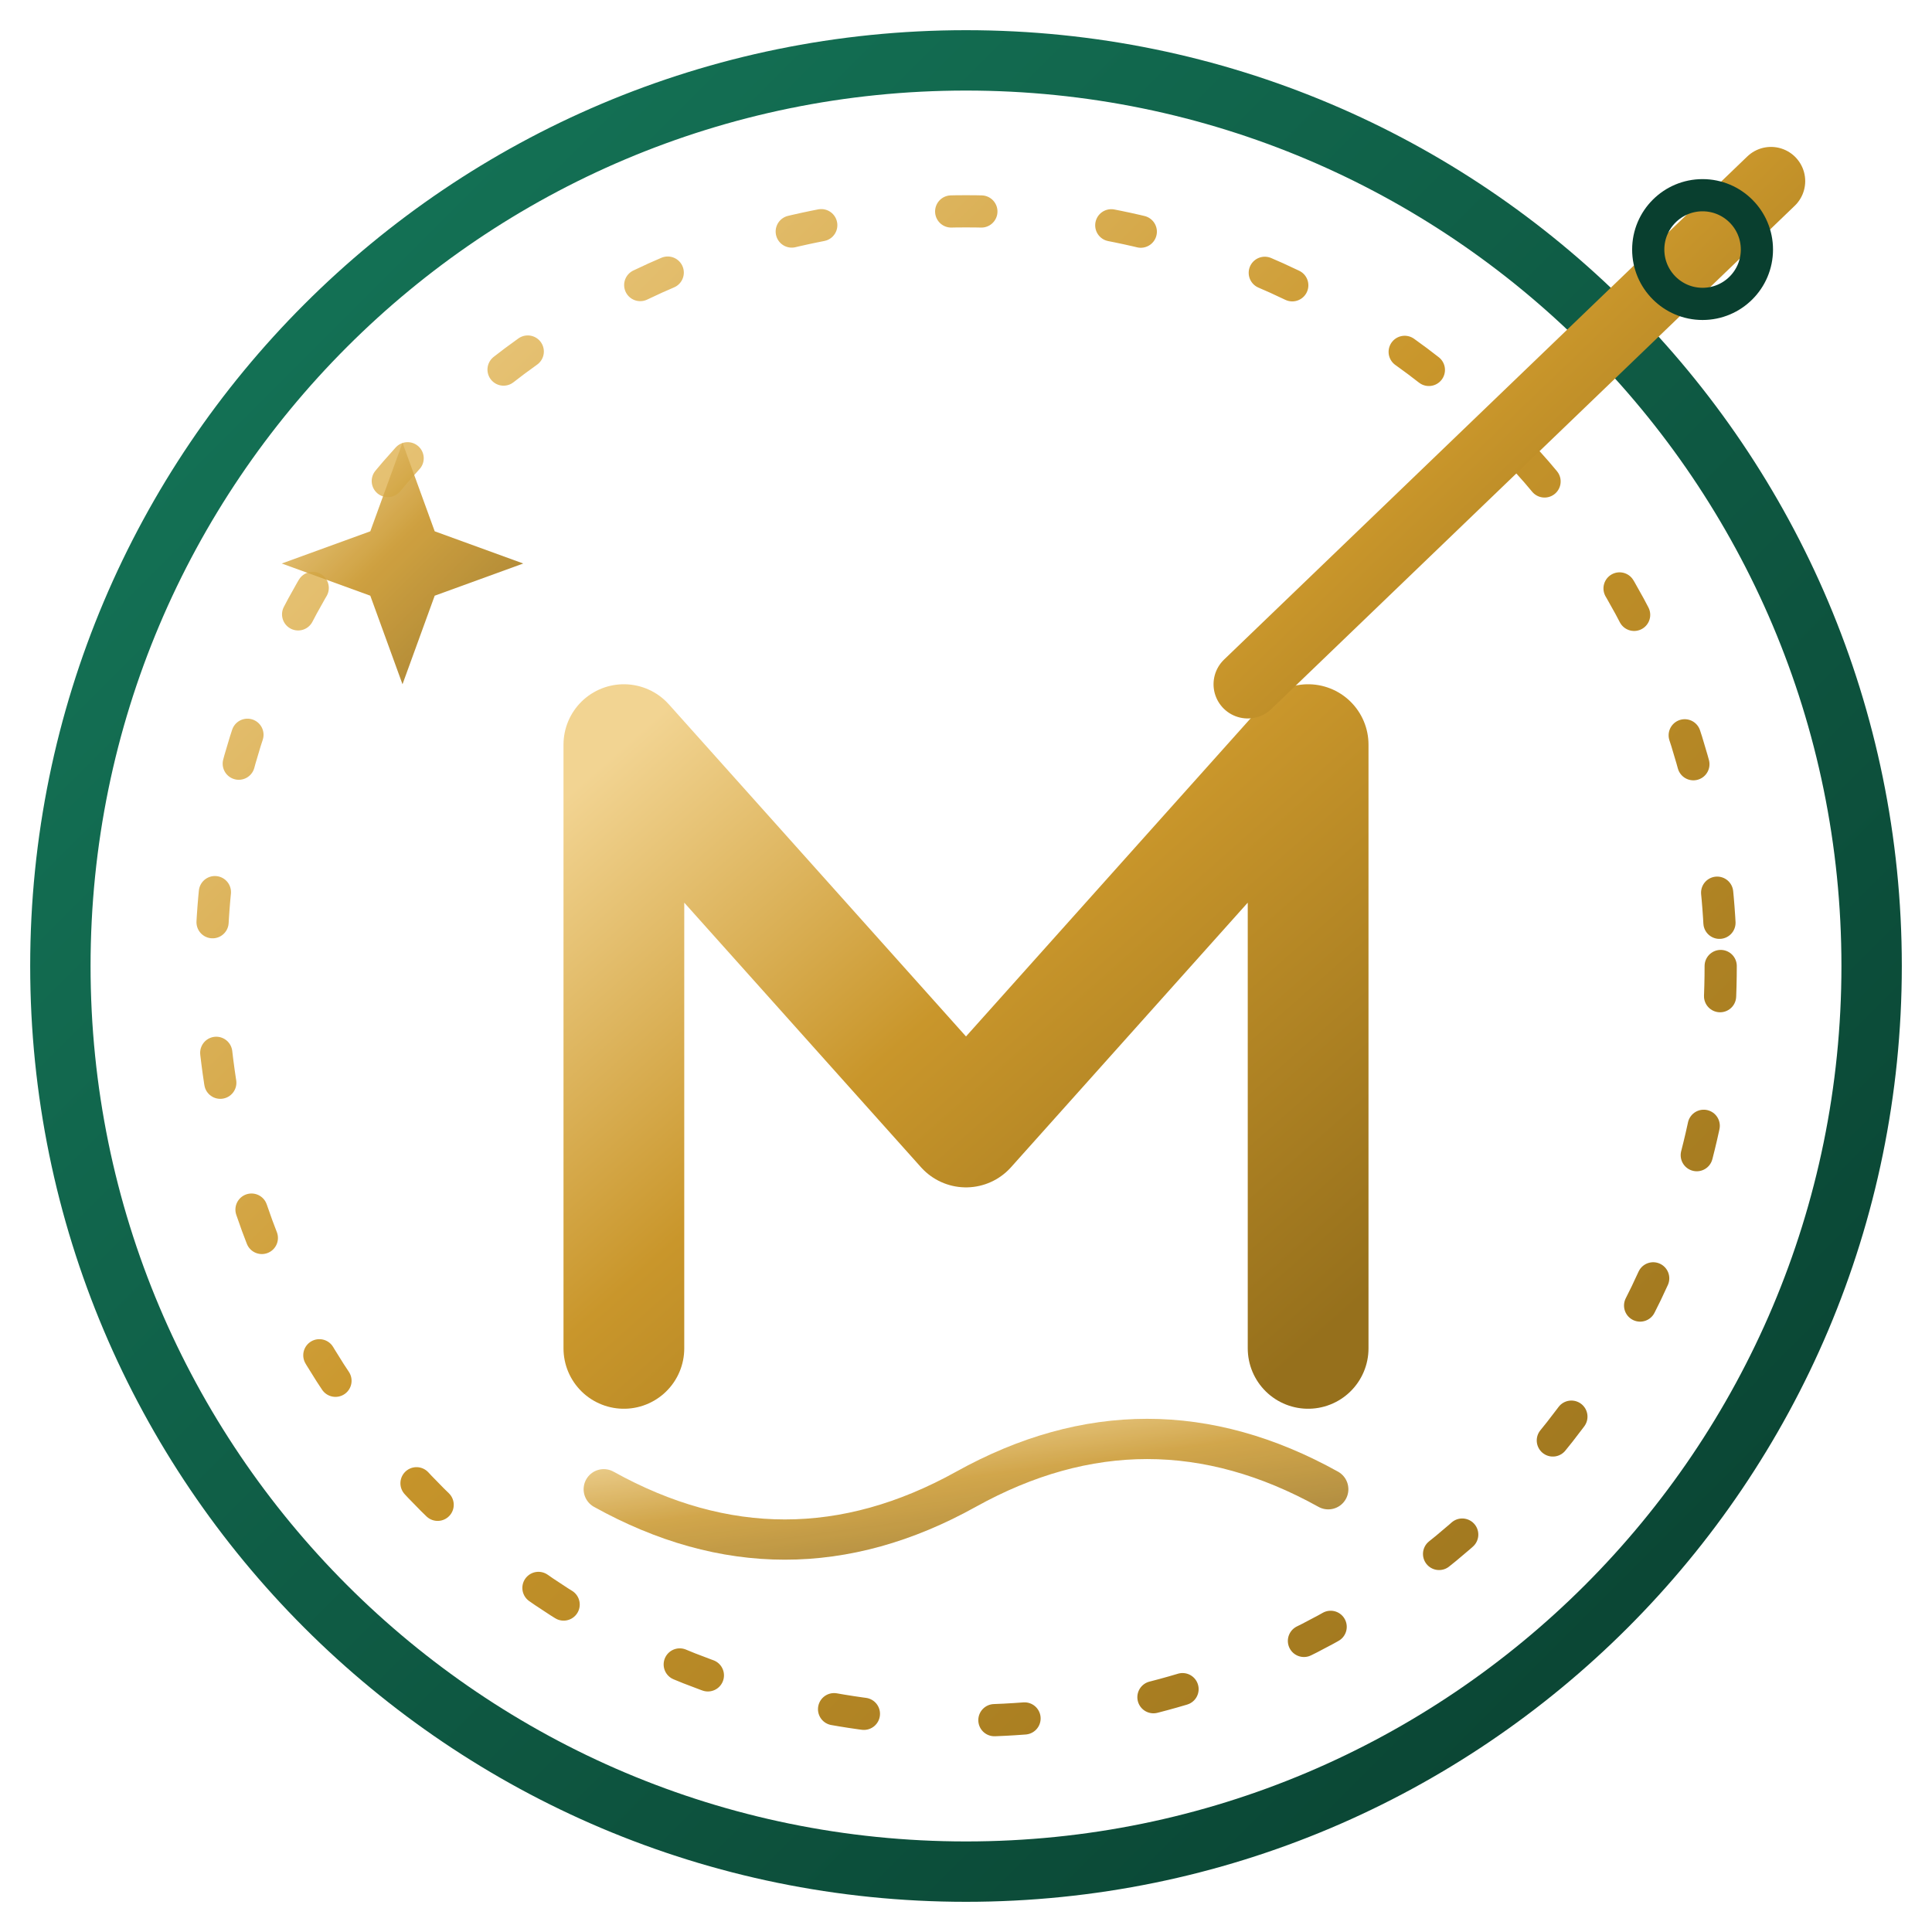
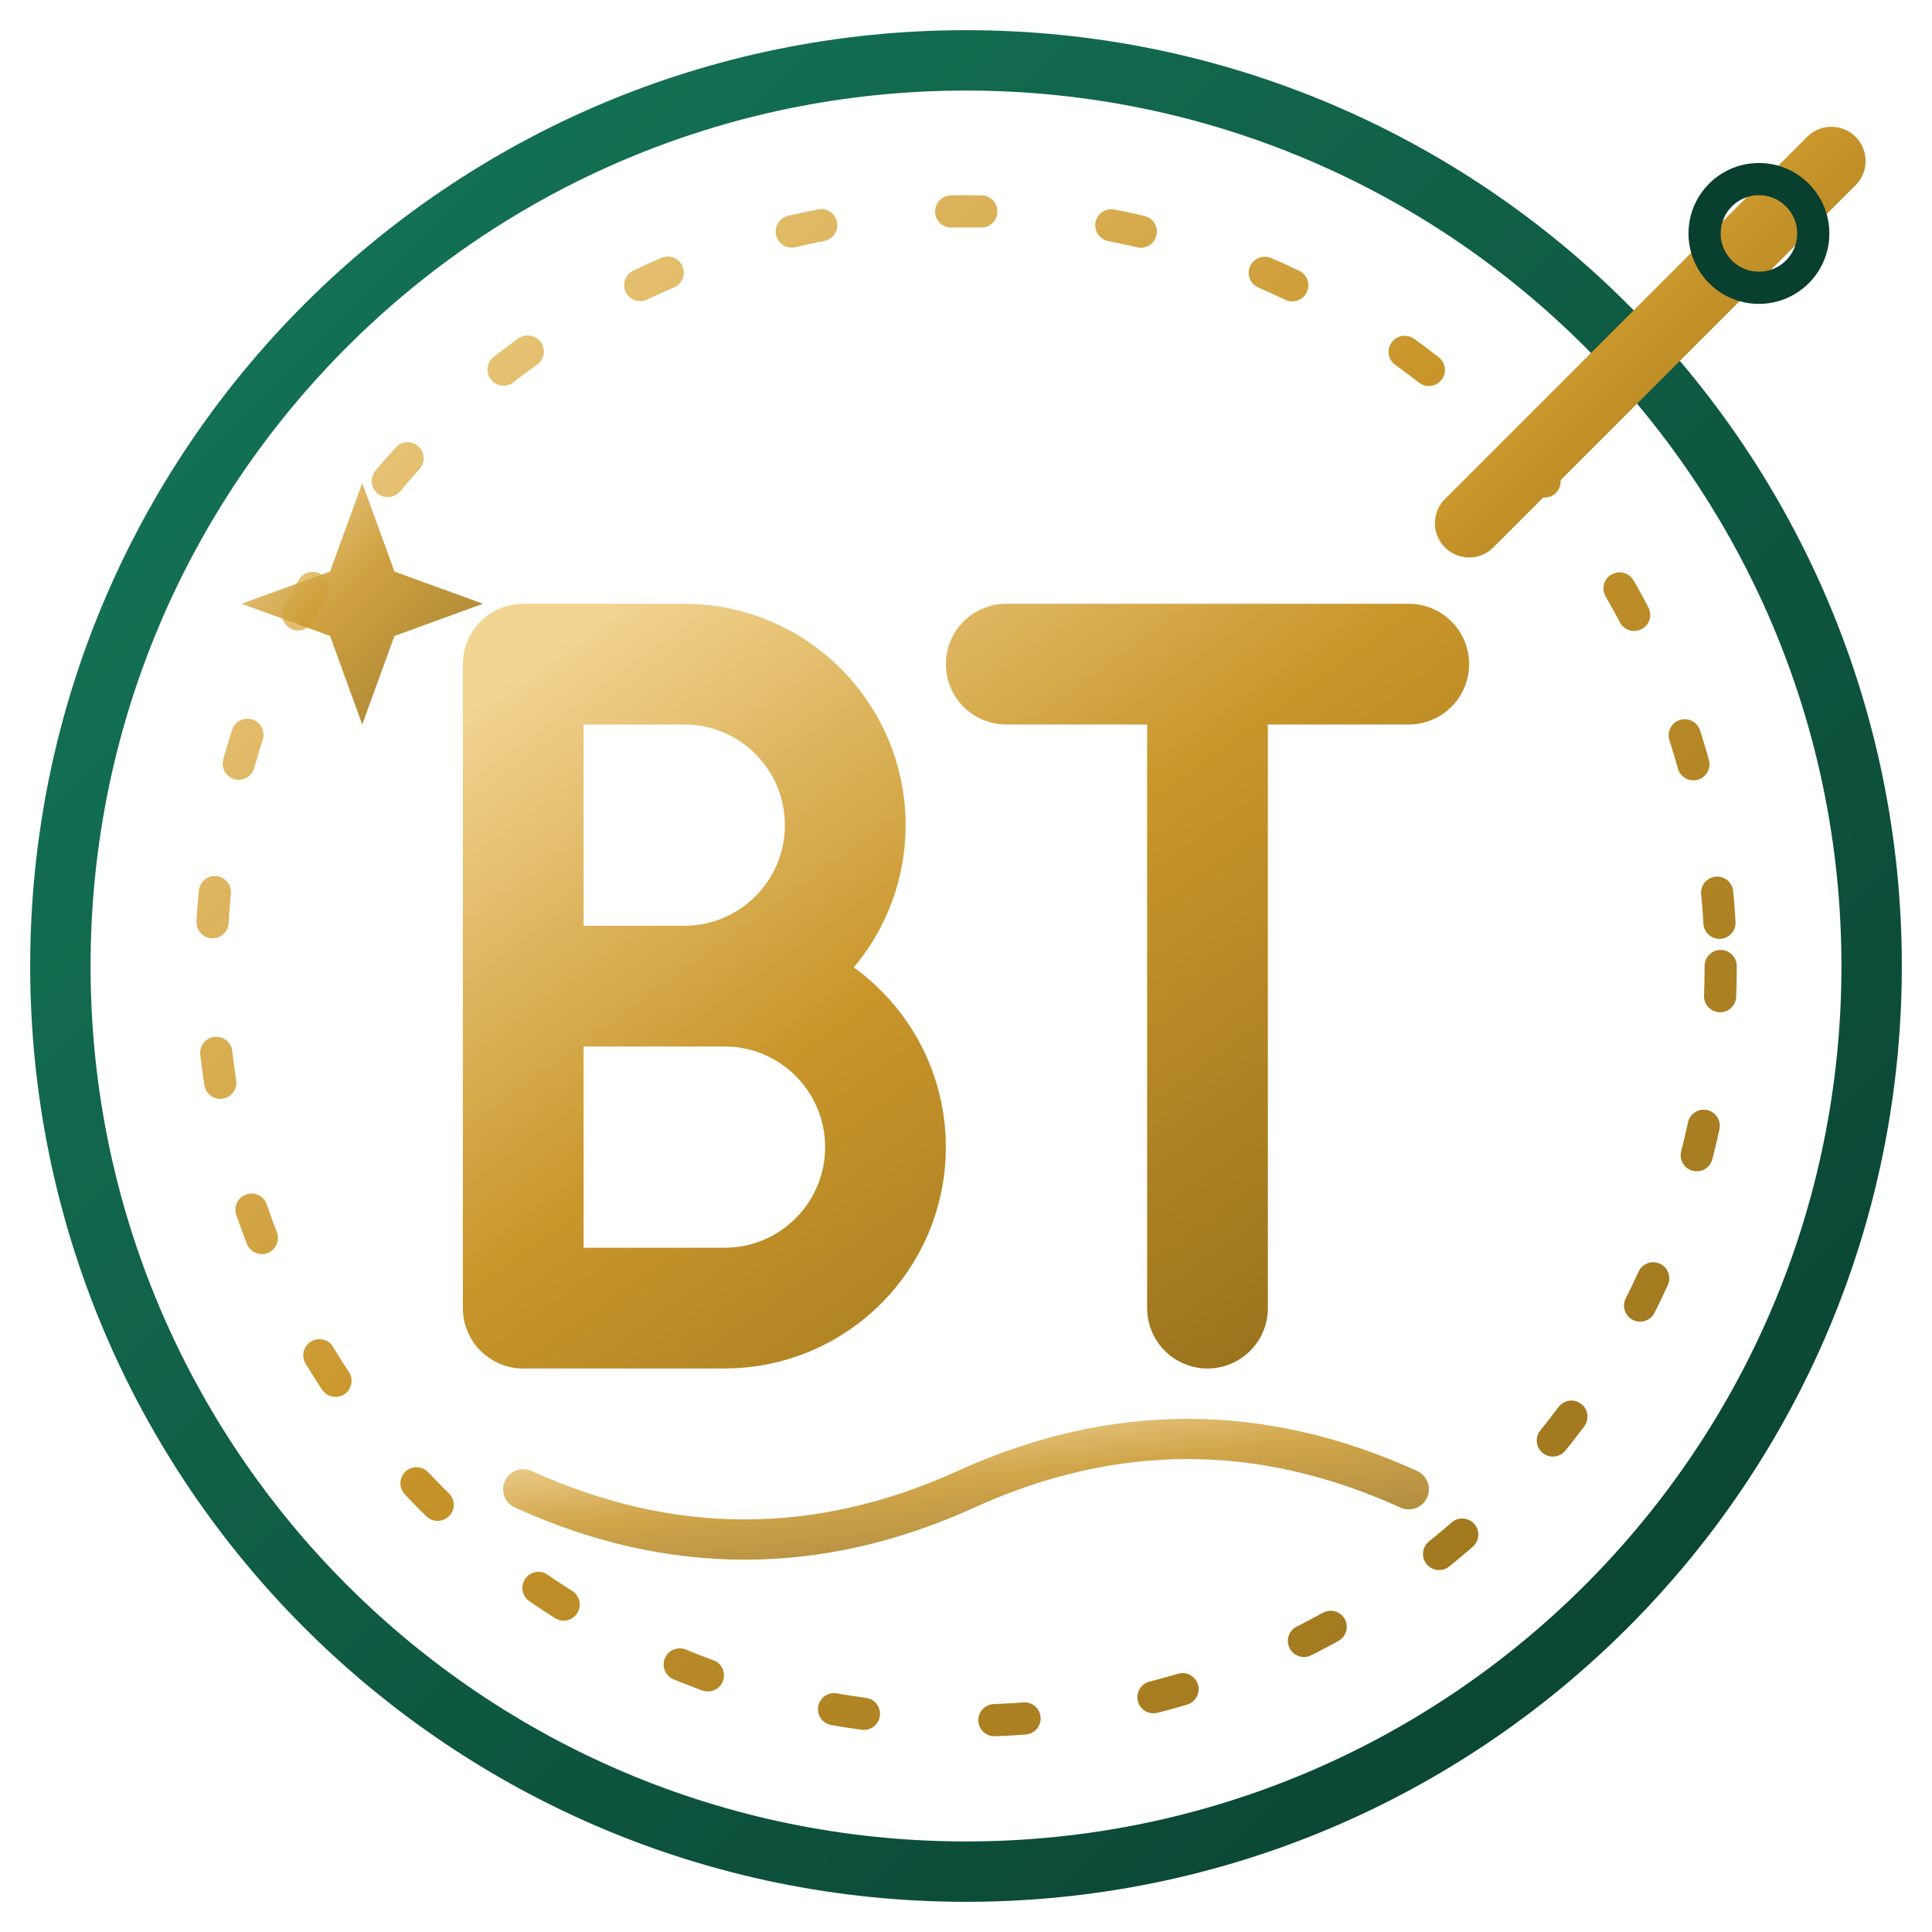
<svg xmlns="http://www.w3.org/2000/svg" viewBox="0 0 96 96" fill="none">
  <defs>
-     <linearGradient id="mk-gold" x1="0" y1="0" x2="1" y2="1">
+     <linearGradient id="bt-gold" x1="0" y1="0" x2="1" y2="1">
      <stop offset="0" stop-color="#f2d492" />
      <stop offset="0.45" stop-color="#c9962b" />
      <stop offset="1" stop-color="#96701c" />
    </linearGradient>
-     <linearGradient id="mk-emerald" x1="0" y1="0" x2="1" y2="1">
+     <linearGradient id="bt-emerald" x1="0" y1="0" x2="1" y2="1">
      <stop offset="0" stop-color="#15785a" />
      <stop offset="1" stop-color="#093f2f" />
    </linearGradient>
  </defs>
-   <circle cx="48" cy="48" r="45" fill="none" stroke="url(#mk-emerald)" stroke-width="3" />
-   <circle cx="48" cy="48" r="37.5" fill="none" stroke="url(#mk-gold)" stroke-width="1.6" stroke-dasharray="1.5 6.5" stroke-linecap="round" />
-   <path d="M31 67 L31 37 L48 56 L65 37 L65 67" stroke="url(#mk-gold)" stroke-width="6" stroke-linecap="round" stroke-linejoin="round" />
-   <path d="M30 74 Q 39 79 48 74 T 66 74" stroke="url(#mk-gold)" stroke-width="2" stroke-linecap="round" opacity="0.85" />
-   <line x1="88" y1="9" x2="62" y2="34" stroke="url(#mk-gold)" stroke-width="3.4" stroke-linecap="round" />
-   <circle cx="84.6" cy="12.4" r="2.7" fill="none" stroke="#093f2f" stroke-width="1.6" />
-   <path d="M20 22 l1.6 4.4 4.4 1.6 -4.4 1.6 -1.6 4.4 -1.6 -4.4 -4.4 -1.6 4.4 -1.6 z" fill="url(#mk-gold)" opacity="0.9" />
+   <circle cx="48" cy="48" r="45" fill="none" stroke="url(#bt-emerald)" stroke-width="3" />
+   <circle cx="48" cy="48" r="37.5" fill="none" stroke="url(#bt-gold)" stroke-width="1.6" stroke-dasharray="1.5 6.5" stroke-linecap="round" />
+   <path d="M26 33 V65 M26 33 H34 A8 8 0 0 1 34 49 H26 M26 49 H36 A8 8 0 0 1 36 65 H26 M50 33 H70 M60 33 V65" stroke="url(#bt-gold)" stroke-width="6" stroke-linecap="round" stroke-linejoin="round" />
+   <path d="M26 74 Q 37 79 48 74 T 70 74" stroke="url(#bt-gold)" stroke-width="2" stroke-linecap="round" opacity="0.85" />
+   <line x1="91" y1="8" x2="73" y2="26" stroke="url(#bt-gold)" stroke-width="3.4" stroke-linecap="round" />
+   <circle cx="87.4" cy="11.6" r="2.7" fill="none" stroke="#093f2f" stroke-width="1.6" />
+   <path d="M18 24 l1.6 4.4 4.4 1.6 -4.4 1.6 -1.6 4.4 -1.6 -4.4 -4.4 -1.6 4.4 -1.6 z" fill="url(#bt-gold)" opacity="0.9" />
</svg>
